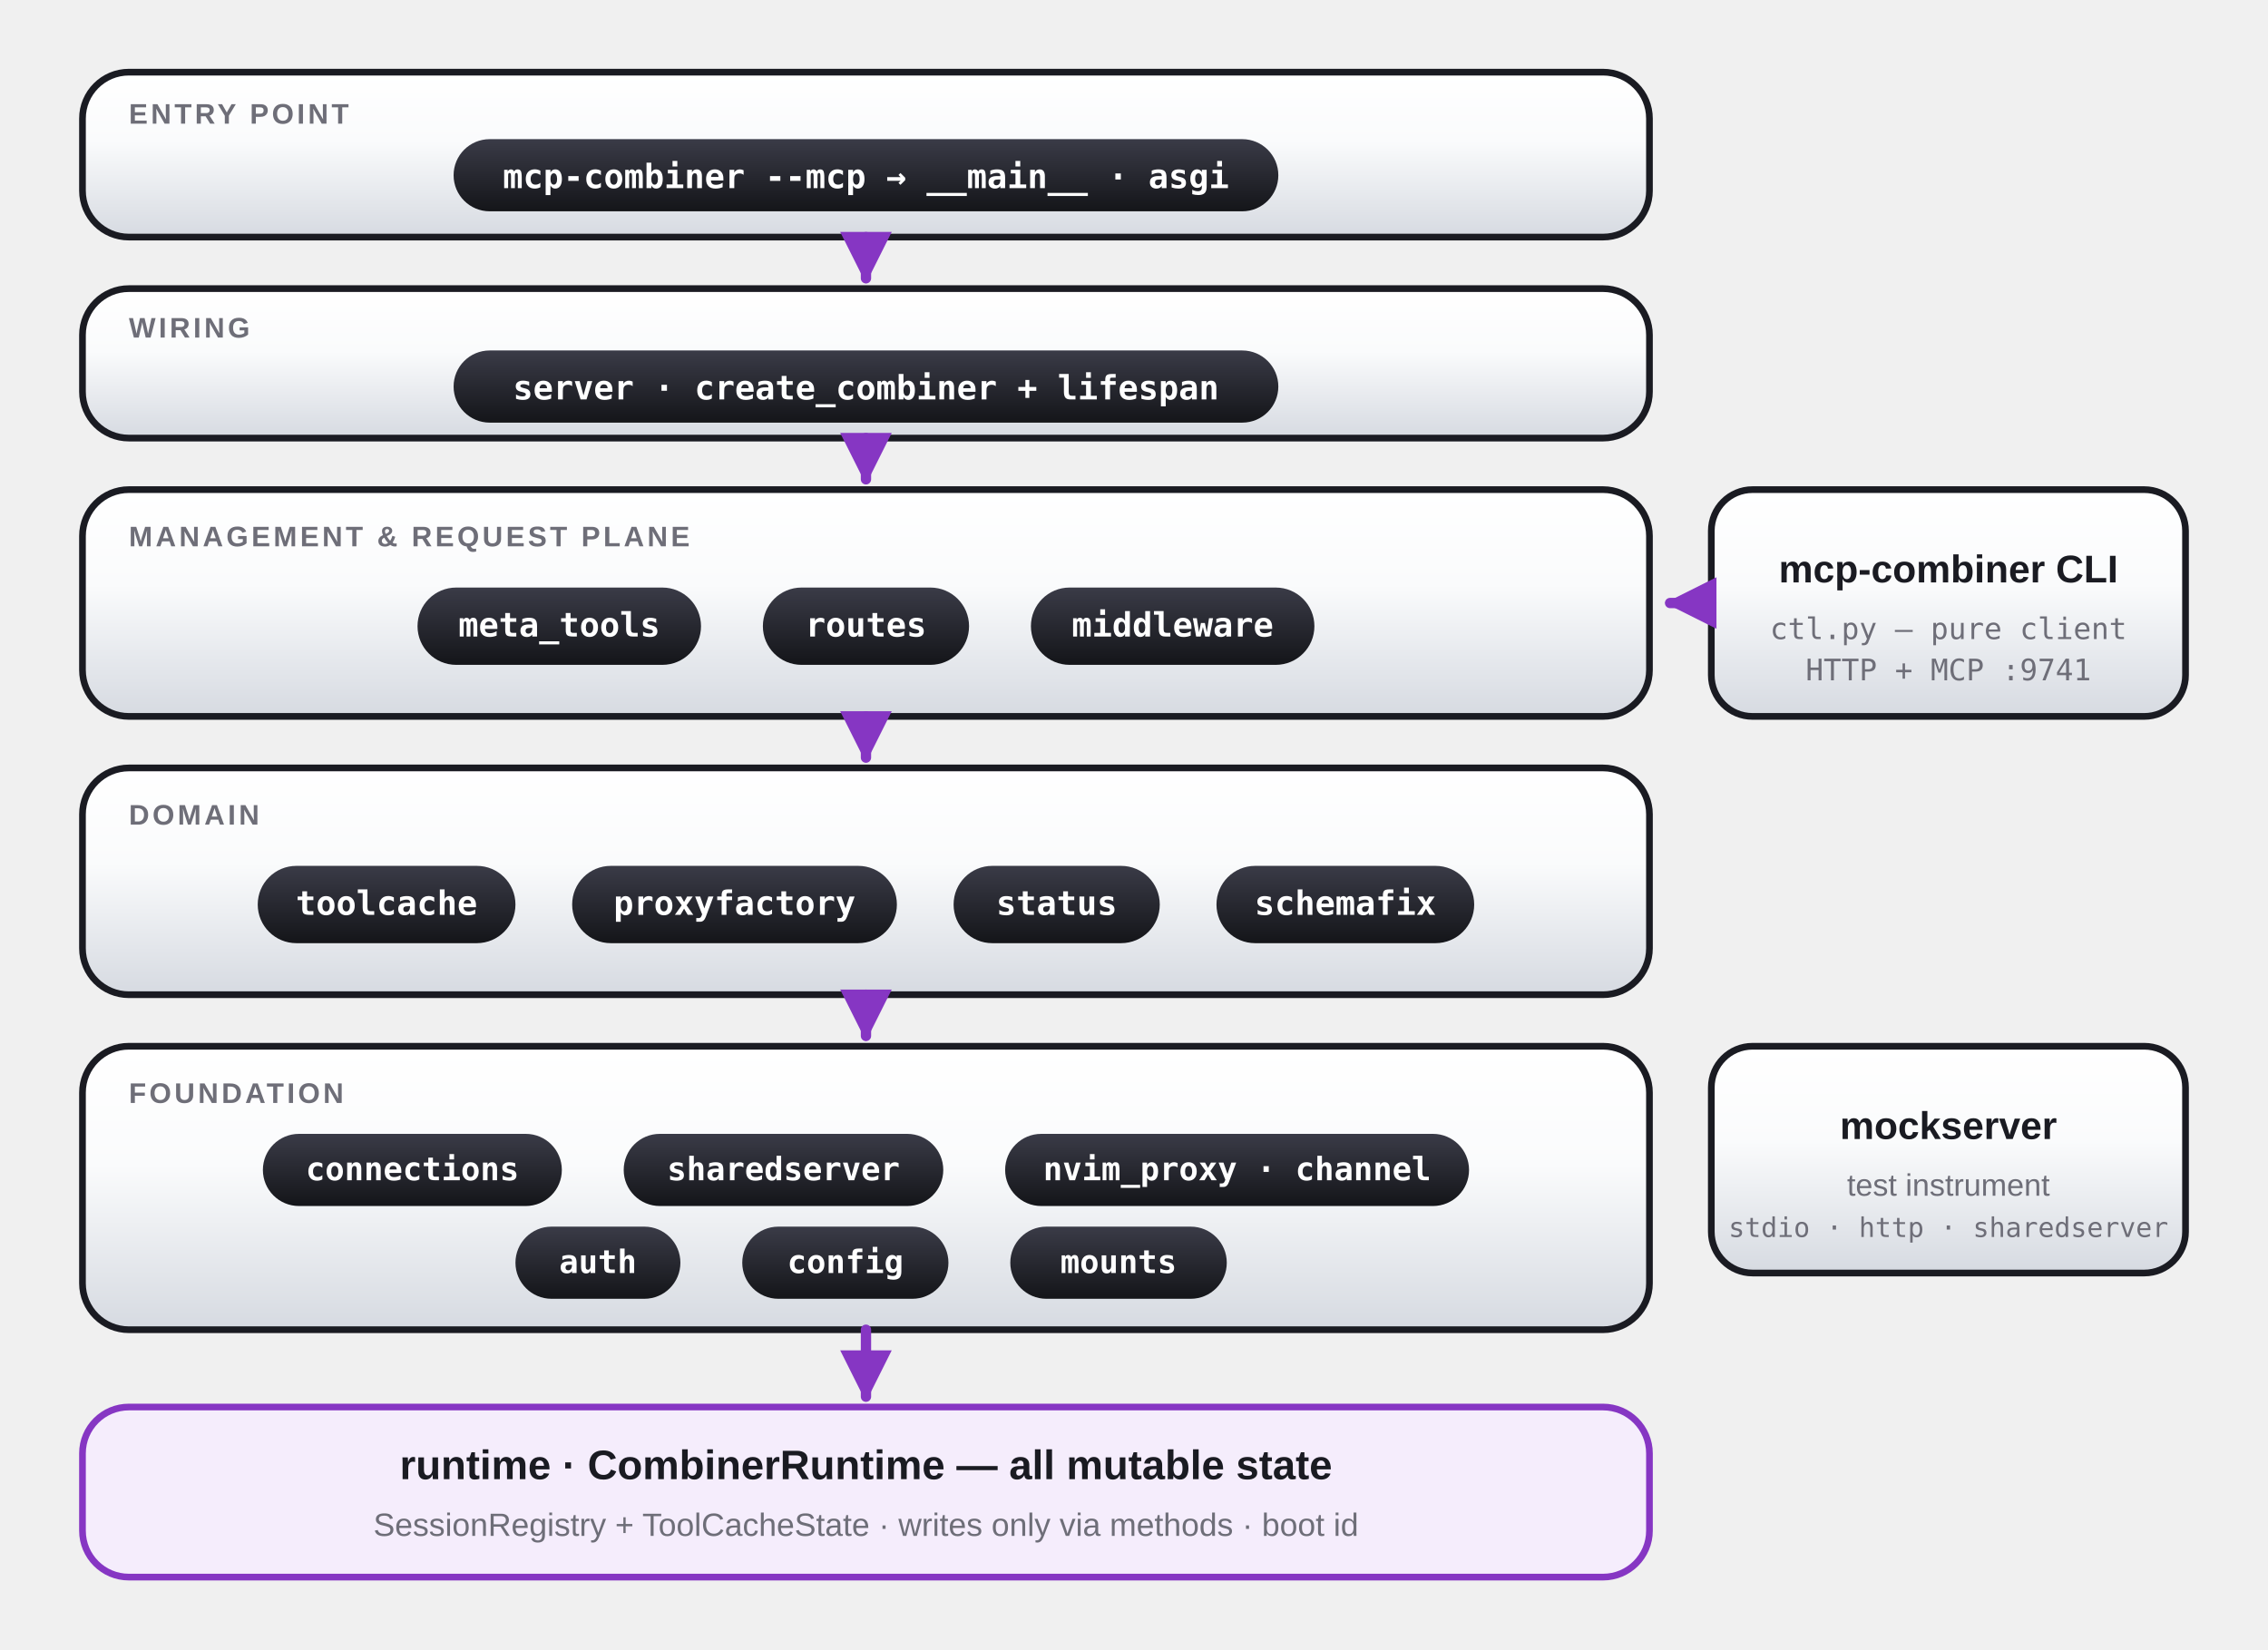
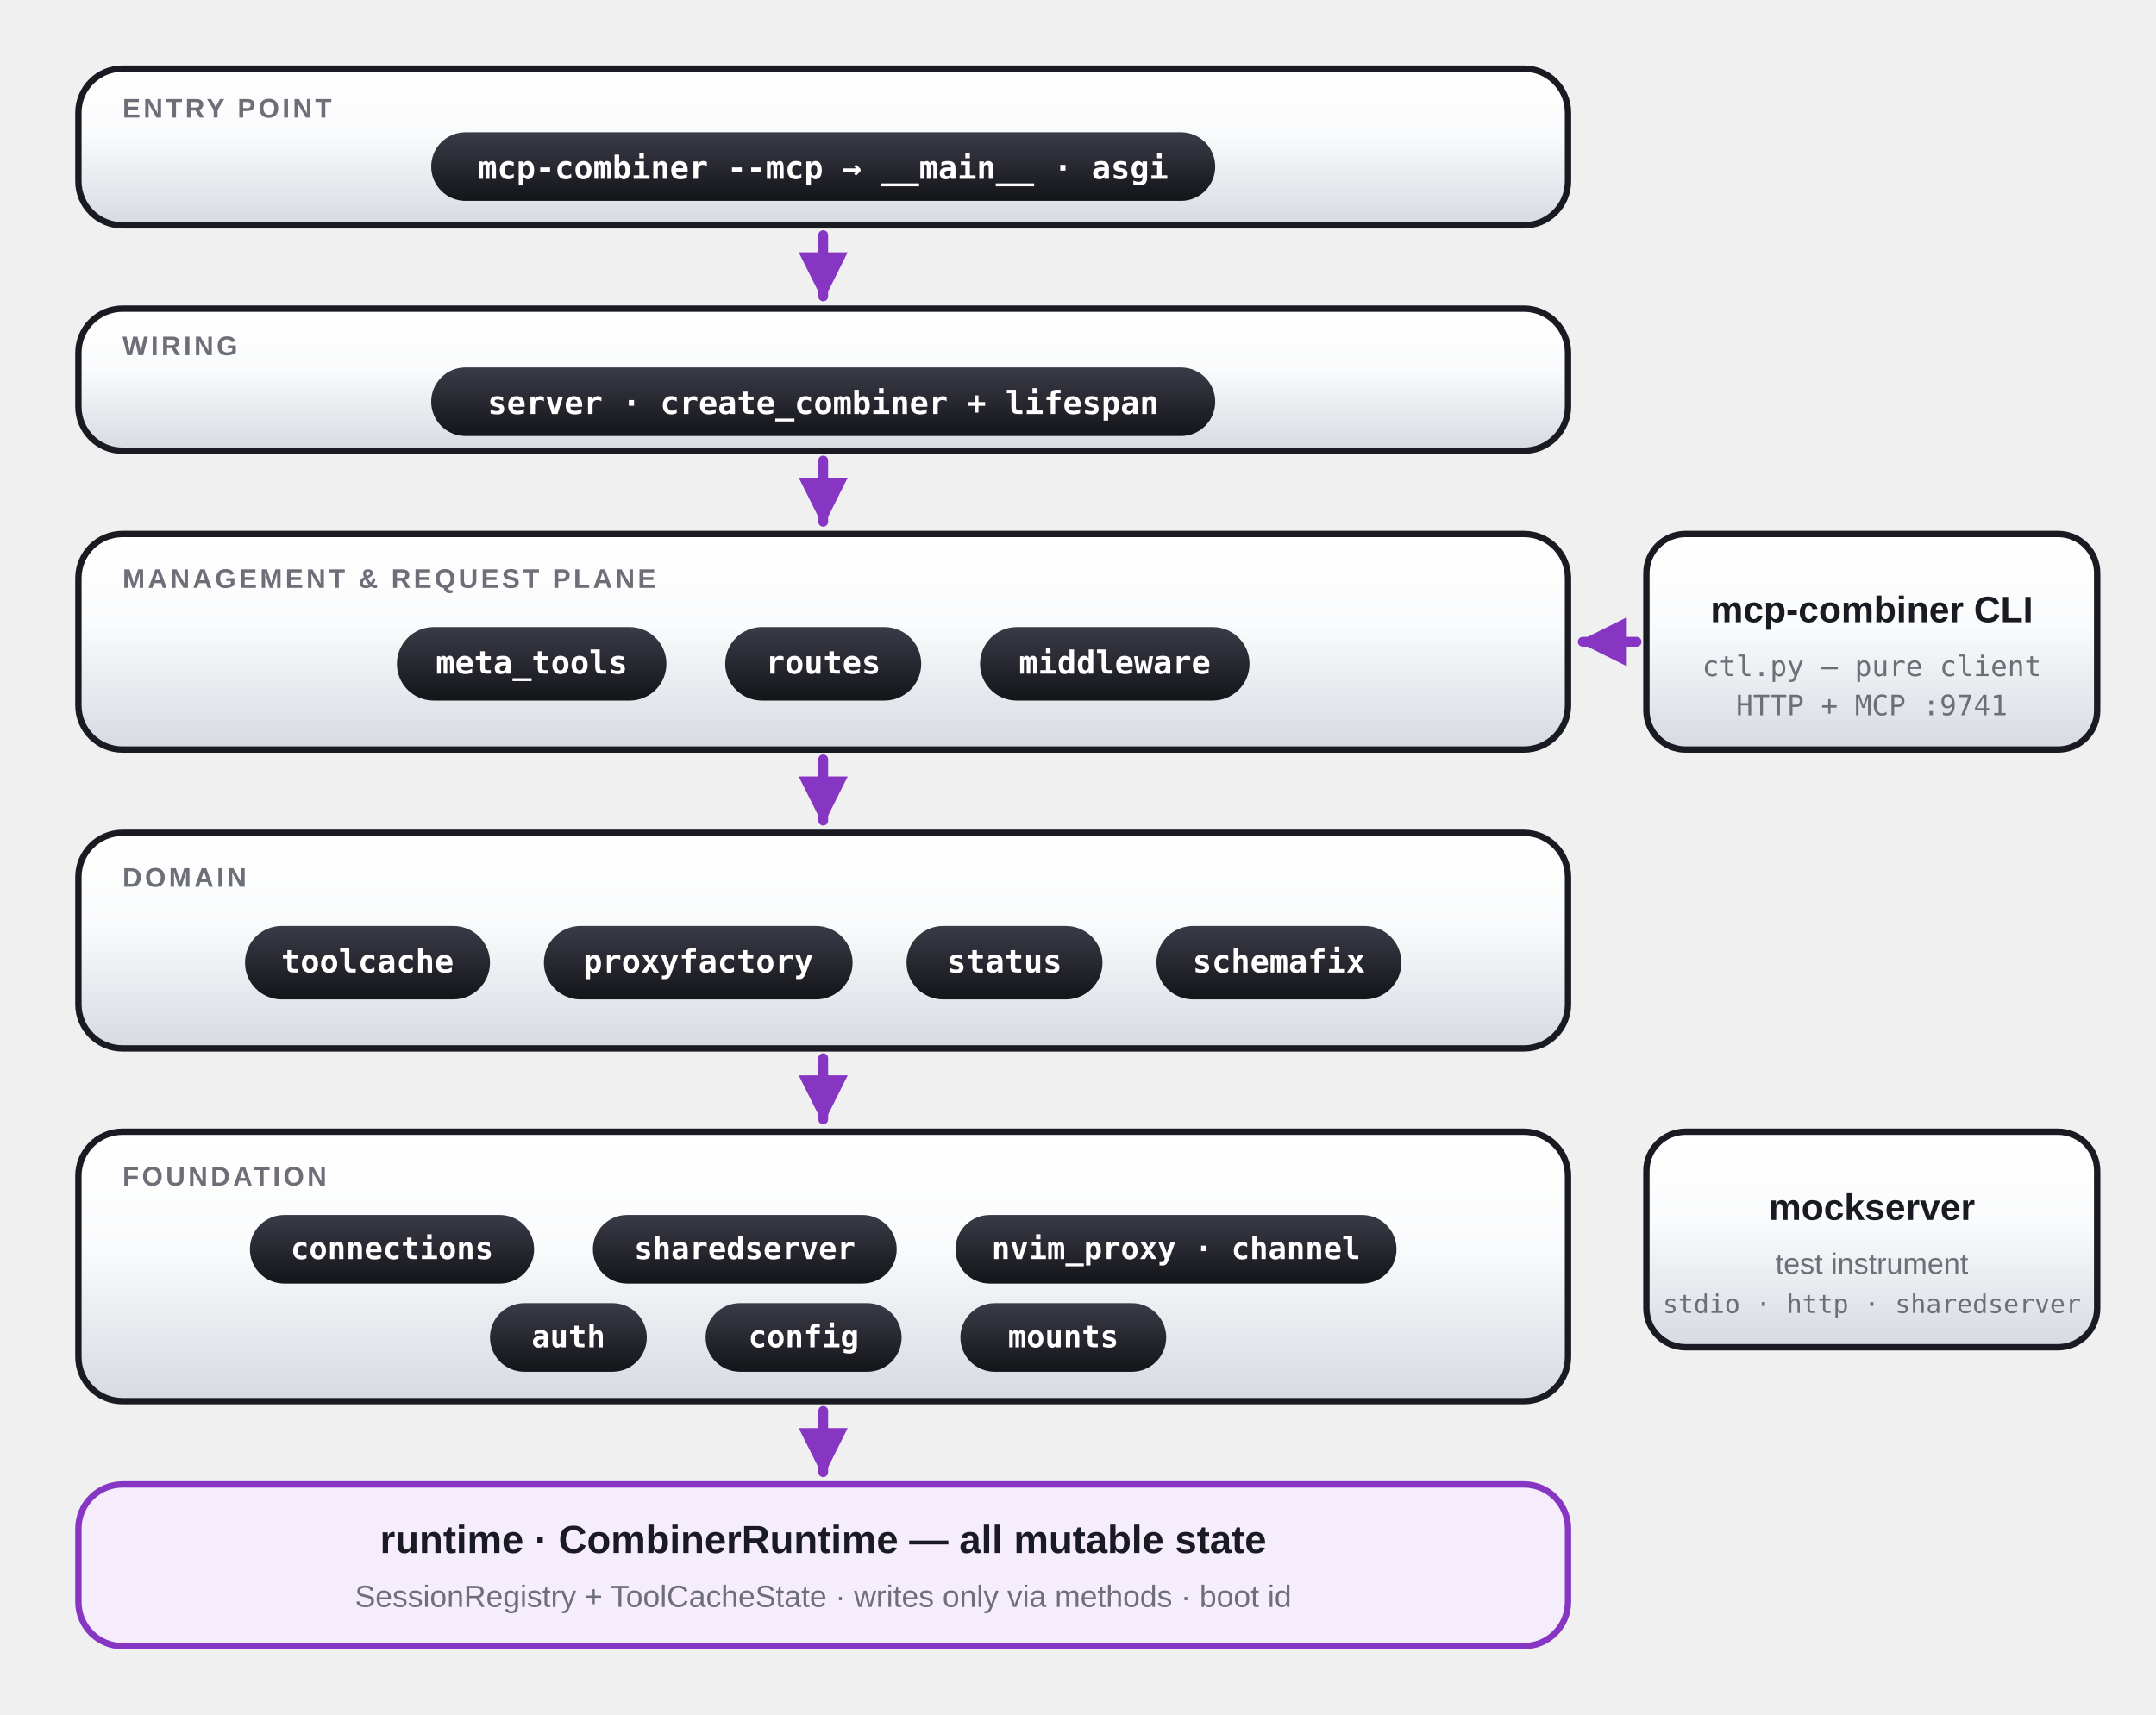
- <svg xmlns="http://www.w3.org/2000/svg" width="880" height="640" viewBox="0 0 880 640" role="img" aria-label="Combiner internal architecture: entry point, wiring, management and request plane, domain, foundation — all state owned by CombinerRuntime; the mcp-combiner CLI is a pure client of the management plane; mockserver is the test instrument">
+ <svg xmlns="http://www.w3.org/2000/svg" width="880" height="700" viewBox="0 0 880 700" role="img" aria-label="Combiner internal architecture: entry point, wiring, management and request plane, domain, foundation — all state owned by CombinerRuntime; the mcp-combiner CLI is a pure client of the management plane; mockserver is the test instrument">
  <defs>
    <linearGradient x1="0" y1="0" x2="0" y2="1" id="cardSheen">
      <stop offset="0" stop-color="#ffffff" />
      <stop offset="0.42" stop-color="#FAFBFC" />
      <stop offset="1" stop-color="#D6DAE1" />
    </linearGradient>
    <linearGradient x1="0" y1="0" x2="0" y2="1" id="hubGrad">
      <stop offset="0" stop-color="#3A3B47" />
      <stop offset="1" stop-color="#141519" />
    </linearGradient>
    <marker refX="9" refY="5" markerWidth="5" markerHeight="5" orient="auto" markerUnits="strokeWidth" viewBox="0 0 10 10" id="arrow">
      <path d="M 0 0 L 10 5 L 0 10 Z" fill="#8636C3" />
    </marker>
  </defs>
  <rect x="32" y="28" width="608" height="64" rx="18" fill="url(#cardSheen)" stroke="#1A1B22" stroke-width="2.6" />
-   <rect x="32" y="112" width="608" height="58" rx="18" fill="url(#cardSheen)" stroke="#1A1B22" stroke-width="2.6" />
-   <rect x="32" y="190" width="608" height="88" rx="18" fill="url(#cardSheen)" stroke="#1A1B22" stroke-width="2.6" />
-   <rect x="32" y="298" width="608" height="88" rx="18" fill="url(#cardSheen)" stroke="#1A1B22" stroke-width="2.6" />
-   <rect x="32" y="406" width="608" height="110" rx="18" fill="url(#cardSheen)" stroke="#1A1B22" stroke-width="2.6" />
-   <rect x="32" y="546" width="608" height="66" rx="18" fill="#F5EDFC" stroke="#8636C3" stroke-width="2.6" />
-   <rect x="664" y="190" width="184" height="88" rx="16" fill="url(#cardSheen)" stroke="#1A1B22" stroke-width="2.6" />
-   <rect x="664" y="406" width="184" height="88" rx="16" fill="url(#cardSheen)" stroke="#1A1B22" stroke-width="2.6" />
+   <rect x="32" y="126" width="608" height="58" rx="18" fill="url(#cardSheen)" stroke="#1A1B22" stroke-width="2.6" />
+   <rect x="32" y="218" width="608" height="88" rx="18" fill="url(#cardSheen)" stroke="#1A1B22" stroke-width="2.6" />
+   <rect x="32" y="340" width="608" height="88" rx="18" fill="url(#cardSheen)" stroke="#1A1B22" stroke-width="2.6" />
+   <rect x="32" y="462" width="608" height="110" rx="18" fill="url(#cardSheen)" stroke="#1A1B22" stroke-width="2.6" />
+   <rect x="32" y="606" width="608" height="66" rx="18" fill="#F5EDFC" stroke="#8636C3" stroke-width="2.6" />
+   <rect x="672" y="218" width="184" height="88" rx="16" fill="url(#cardSheen)" stroke="#1A1B22" stroke-width="2.6" />
+   <rect x="672" y="462" width="184" height="88" rx="16" fill="url(#cardSheen)" stroke="#1A1B22" stroke-width="2.6" />
  <rect x="176" y="54" width="320" height="28" rx="14" fill="url(#hubGrad)" />
-   <rect x="176" y="136" width="320" height="28" rx="14" fill="url(#hubGrad)" />
-   <rect x="162" y="228" width="110" height="30" rx="15" fill="url(#hubGrad)" />
-   <rect x="296" y="228" width="80" height="30" rx="15" fill="url(#hubGrad)" />
-   <rect x="400" y="228" width="110" height="30" rx="15" fill="url(#hubGrad)" />
-   <rect x="100" y="336" width="100" height="30" rx="15" fill="url(#hubGrad)" />
-   <rect x="222" y="336" width="126" height="30" rx="15" fill="url(#hubGrad)" />
-   <rect x="370" y="336" width="80" height="30" rx="15" fill="url(#hubGrad)" />
-   <rect x="472" y="336" width="100" height="30" rx="15" fill="url(#hubGrad)" />
-   <rect x="102" y="440" width="116" height="28" rx="14" fill="url(#hubGrad)" />
-   <rect x="242" y="440" width="124" height="28" rx="14" fill="url(#hubGrad)" />
-   <rect x="390" y="440" width="180" height="28" rx="14" fill="url(#hubGrad)" />
-   <rect x="200" y="476" width="64" height="28" rx="14" fill="url(#hubGrad)" />
-   <rect x="288" y="476" width="80" height="28" rx="14" fill="url(#hubGrad)" />
-   <rect x="392" y="476" width="84" height="28" rx="14" fill="url(#hubGrad)" />
-   <line x1="336" y1="92" x2="336" y2="108" stroke="#8636C3" stroke-linecap="round" stroke-width="4" marker-end="url(#arrow)" />
-   <line x1="336" y1="170" x2="336" y2="186" stroke="#8636C3" stroke-linecap="round" stroke-width="4" marker-end="url(#arrow)" />
-   <line x1="336" y1="278" x2="336" y2="294" stroke="#8636C3" stroke-linecap="round" stroke-width="4" marker-end="url(#arrow)" />
-   <line x1="336" y1="386" x2="336" y2="402" stroke="#8636C3" stroke-linecap="round" stroke-width="4" marker-end="url(#arrow)" />
-   <line x1="336" y1="516" x2="336" y2="542" stroke="#8636C3" stroke-linecap="round" stroke-width="4" marker-end="url(#arrow)" />
-   <line x1="664" y1="234" x2="648" y2="234" stroke="#8636C3" stroke-linecap="round" stroke-width="4" marker-end="url(#arrow)" />
+   <rect x="176" y="150" width="320" height="28" rx="14" fill="url(#hubGrad)" />
+   <rect x="162" y="256" width="110" height="30" rx="15" fill="url(#hubGrad)" />
+   <rect x="296" y="256" width="80" height="30" rx="15" fill="url(#hubGrad)" />
+   <rect x="400" y="256" width="110" height="30" rx="15" fill="url(#hubGrad)" />
+   <rect x="100" y="378" width="100" height="30" rx="15" fill="url(#hubGrad)" />
+   <rect x="222" y="378" width="126" height="30" rx="15" fill="url(#hubGrad)" />
+   <rect x="370" y="378" width="80" height="30" rx="15" fill="url(#hubGrad)" />
+   <rect x="472" y="378" width="100" height="30" rx="15" fill="url(#hubGrad)" />
+   <rect x="102" y="496" width="116" height="28" rx="14" fill="url(#hubGrad)" />
+   <rect x="242" y="496" width="124" height="28" rx="14" fill="url(#hubGrad)" />
+   <rect x="390" y="496" width="180" height="28" rx="14" fill="url(#hubGrad)" />
+   <rect x="200" y="532" width="64" height="28" rx="14" fill="url(#hubGrad)" />
+   <rect x="288" y="532" width="80" height="28" rx="14" fill="url(#hubGrad)" />
+   <rect x="392" y="532" width="84" height="28" rx="14" fill="url(#hubGrad)" />
+   <line x1="336" y1="96" x2="336" y2="121" stroke="#8636C3" stroke-linecap="round" stroke-width="4" marker-end="url(#arrow)" />
+   <line x1="336" y1="188" x2="336" y2="213" stroke="#8636C3" stroke-linecap="round" stroke-width="4" marker-end="url(#arrow)" />
+   <line x1="336" y1="310" x2="336" y2="335" stroke="#8636C3" stroke-linecap="round" stroke-width="4" marker-end="url(#arrow)" />
+   <line x1="336" y1="432" x2="336" y2="457" stroke="#8636C3" stroke-linecap="round" stroke-width="4" marker-end="url(#arrow)" />
+   <line x1="336" y1="576" x2="336" y2="601" stroke="#8636C3" stroke-linecap="round" stroke-width="4" marker-end="url(#arrow)" />
+   <line x1="668" y1="262" x2="646" y2="262" stroke="#8636C3" stroke-linecap="round" stroke-width="4" marker-end="url(#arrow)" />
  <text x="50" y="48" font-family="Helvetica Neue, Arial, sans-serif" font-size="11" font-weight="600" letter-spacing="1.2" fill="#6E6E78">ENTRY POINT</text>
-   <text x="50" y="131" font-family="Helvetica Neue, Arial, sans-serif" font-size="11" font-weight="600" letter-spacing="1.2" fill="#6E6E78">WIRING</text>
-   <text x="50" y="212" font-family="Helvetica Neue, Arial, sans-serif" font-size="11" font-weight="600" letter-spacing="1.2" fill="#6E6E78">MANAGEMENT &amp; REQUEST PLANE</text>
-   <text x="50" y="320" font-family="Helvetica Neue, Arial, sans-serif" font-size="11" font-weight="600" letter-spacing="1.2" fill="#6E6E78">DOMAIN</text>
-   <text x="50" y="428" font-family="Helvetica Neue, Arial, sans-serif" font-size="11" font-weight="600" letter-spacing="1.2" fill="#6E6E78">FOUNDATION</text>
+   <text x="50" y="145" font-family="Helvetica Neue, Arial, sans-serif" font-size="11" font-weight="600" letter-spacing="1.2" fill="#6E6E78">WIRING</text>
+   <text x="50" y="240" font-family="Helvetica Neue, Arial, sans-serif" font-size="11" font-weight="600" letter-spacing="1.2" fill="#6E6E78">MANAGEMENT &amp; REQUEST PLANE</text>
+   <text x="50" y="362" font-family="Helvetica Neue, Arial, sans-serif" font-size="11" font-weight="600" letter-spacing="1.2" fill="#6E6E78">DOMAIN</text>
+   <text x="50" y="484" font-family="Helvetica Neue, Arial, sans-serif" font-size="11" font-weight="600" letter-spacing="1.2" fill="#6E6E78">FOUNDATION</text>
  <text x="336" y="73" font-family="Source Code Pro, Menlo, monospace" font-size="13" font-weight="700" fill="#ffffff" text-anchor="middle">mcp-combiner --mcp  →  __main__ · asgi</text>
-   <text x="336" y="155" font-family="Source Code Pro, Menlo, monospace" font-size="13" font-weight="700" fill="#ffffff" text-anchor="middle">server · create_combiner + lifespan</text>
-   <text x="217" y="247" font-family="Source Code Pro, Menlo, monospace" font-size="13" font-weight="700" fill="#ffffff" text-anchor="middle">meta_tools</text>
-   <text x="336" y="247" font-family="Source Code Pro, Menlo, monospace" font-size="13" font-weight="700" fill="#ffffff" text-anchor="middle">routes</text>
-   <text x="455" y="247" font-family="Source Code Pro, Menlo, monospace" font-size="13" font-weight="700" fill="#ffffff" text-anchor="middle">middleware</text>
-   <text x="150" y="355" font-family="Source Code Pro, Menlo, monospace" font-size="13" font-weight="700" fill="#ffffff" text-anchor="middle">toolcache</text>
-   <text x="285" y="355" font-family="Source Code Pro, Menlo, monospace" font-size="13" font-weight="700" fill="#ffffff" text-anchor="middle">proxyfactory</text>
-   <text x="410" y="355" font-family="Source Code Pro, Menlo, monospace" font-size="13" font-weight="700" fill="#ffffff" text-anchor="middle">status</text>
-   <text x="522" y="355" font-family="Source Code Pro, Menlo, monospace" font-size="13" font-weight="700" fill="#ffffff" text-anchor="middle">schemafix</text>
-   <text x="160" y="458" font-family="Source Code Pro, Menlo, monospace" font-size="12.5" font-weight="700" fill="#ffffff" text-anchor="middle">connections</text>
-   <text x="304" y="458" font-family="Source Code Pro, Menlo, monospace" font-size="12.5" font-weight="700" fill="#ffffff" text-anchor="middle">sharedserver</text>
-   <text x="480" y="458" font-family="Source Code Pro, Menlo, monospace" font-size="12.5" font-weight="700" fill="#ffffff" text-anchor="middle">nvim_proxy · channel</text>
-   <text x="232" y="494" font-family="Source Code Pro, Menlo, monospace" font-size="12.5" font-weight="700" fill="#ffffff" text-anchor="middle">auth</text>
-   <text x="328" y="494" font-family="Source Code Pro, Menlo, monospace" font-size="12.5" font-weight="700" fill="#ffffff" text-anchor="middle">config</text>
-   <text x="434" y="494" font-family="Source Code Pro, Menlo, monospace" font-size="12.5" font-weight="700" fill="#ffffff" text-anchor="middle">mounts</text>
-   <text x="336" y="574" font-family="Helvetica Neue, Arial, sans-serif" font-size="16" font-weight="700" fill="#1A1B22" text-anchor="middle">runtime · CombinerRuntime — all mutable state</text>
-   <text x="336" y="596" font-family="Helvetica Neue, Arial, sans-serif" font-size="12.5" fill="#6E6E78" text-anchor="middle">SessionRegistry + ToolCacheState · writes only via methods · boot id</text>
-   <text x="756" y="226" font-family="Helvetica Neue, Arial, sans-serif" font-size="15" font-weight="700" fill="#1A1B22" text-anchor="middle">mcp-combiner CLI</text>
-   <text x="756" y="248" font-family="Source Code Pro, Menlo, monospace" font-size="11.5" fill="#6E6E78" text-anchor="middle">ctl.py — pure client</text>
-   <text x="756" y="264" font-family="Source Code Pro, Menlo, monospace" font-size="11.5" fill="#6E6E78" text-anchor="middle">HTTP + MCP :9741</text>
-   <text x="756" y="442" font-family="Helvetica Neue, Arial, sans-serif" font-size="15" font-weight="700" fill="#1A1B22" text-anchor="middle">mockserver</text>
-   <text x="756" y="464" font-family="Helvetica Neue, Arial, sans-serif" font-size="12" fill="#6E6E78" text-anchor="middle">test instrument</text>
-   <text x="756" y="480" font-family="Source Code Pro, Menlo, monospace" font-size="10.5" fill="#6E6E78" text-anchor="middle">stdio · http · sharedserver</text>
+   <text x="336" y="169" font-family="Source Code Pro, Menlo, monospace" font-size="13" font-weight="700" fill="#ffffff" text-anchor="middle">server · create_combiner + lifespan</text>
+   <text x="217" y="275" font-family="Source Code Pro, Menlo, monospace" font-size="13" font-weight="700" fill="#ffffff" text-anchor="middle">meta_tools</text>
+   <text x="336" y="275" font-family="Source Code Pro, Menlo, monospace" font-size="13" font-weight="700" fill="#ffffff" text-anchor="middle">routes</text>
+   <text x="455" y="275" font-family="Source Code Pro, Menlo, monospace" font-size="13" font-weight="700" fill="#ffffff" text-anchor="middle">middleware</text>
+   <text x="150" y="397" font-family="Source Code Pro, Menlo, monospace" font-size="13" font-weight="700" fill="#ffffff" text-anchor="middle">toolcache</text>
+   <text x="285" y="397" font-family="Source Code Pro, Menlo, monospace" font-size="13" font-weight="700" fill="#ffffff" text-anchor="middle">proxyfactory</text>
+   <text x="410" y="397" font-family="Source Code Pro, Menlo, monospace" font-size="13" font-weight="700" fill="#ffffff" text-anchor="middle">status</text>
+   <text x="522" y="397" font-family="Source Code Pro, Menlo, monospace" font-size="13" font-weight="700" fill="#ffffff" text-anchor="middle">schemafix</text>
+   <text x="160" y="514" font-family="Source Code Pro, Menlo, monospace" font-size="12.5" font-weight="700" fill="#ffffff" text-anchor="middle">connections</text>
+   <text x="304" y="514" font-family="Source Code Pro, Menlo, monospace" font-size="12.5" font-weight="700" fill="#ffffff" text-anchor="middle">sharedserver</text>
+   <text x="480" y="514" font-family="Source Code Pro, Menlo, monospace" font-size="12.5" font-weight="700" fill="#ffffff" text-anchor="middle">nvim_proxy · channel</text>
+   <text x="232" y="550" font-family="Source Code Pro, Menlo, monospace" font-size="12.5" font-weight="700" fill="#ffffff" text-anchor="middle">auth</text>
+   <text x="328" y="550" font-family="Source Code Pro, Menlo, monospace" font-size="12.5" font-weight="700" fill="#ffffff" text-anchor="middle">config</text>
+   <text x="434" y="550" font-family="Source Code Pro, Menlo, monospace" font-size="12.5" font-weight="700" fill="#ffffff" text-anchor="middle">mounts</text>
+   <text x="336" y="634" font-family="Helvetica Neue, Arial, sans-serif" font-size="16" font-weight="700" fill="#1A1B22" text-anchor="middle">runtime · CombinerRuntime — all mutable state</text>
+   <text x="336" y="656" font-family="Helvetica Neue, Arial, sans-serif" font-size="12.5" fill="#6E6E78" text-anchor="middle">SessionRegistry + ToolCacheState · writes only via methods · boot id</text>
+   <text x="764" y="254" font-family="Helvetica Neue, Arial, sans-serif" font-size="15" font-weight="700" fill="#1A1B22" text-anchor="middle">mcp-combiner CLI</text>
+   <text x="764" y="276" font-family="Source Code Pro, Menlo, monospace" font-size="11.5" fill="#6E6E78" text-anchor="middle">ctl.py — pure client</text>
+   <text x="764" y="292" font-family="Source Code Pro, Menlo, monospace" font-size="11.5" fill="#6E6E78" text-anchor="middle">HTTP + MCP :9741</text>
+   <text x="764" y="498" font-family="Helvetica Neue, Arial, sans-serif" font-size="15" font-weight="700" fill="#1A1B22" text-anchor="middle">mockserver</text>
+   <text x="764" y="520" font-family="Helvetica Neue, Arial, sans-serif" font-size="12" fill="#6E6E78" text-anchor="middle">test instrument</text>
+   <text x="764" y="536" font-family="Source Code Pro, Menlo, monospace" font-size="10.5" fill="#6E6E78" text-anchor="middle">stdio · http · sharedserver</text>
</svg>
